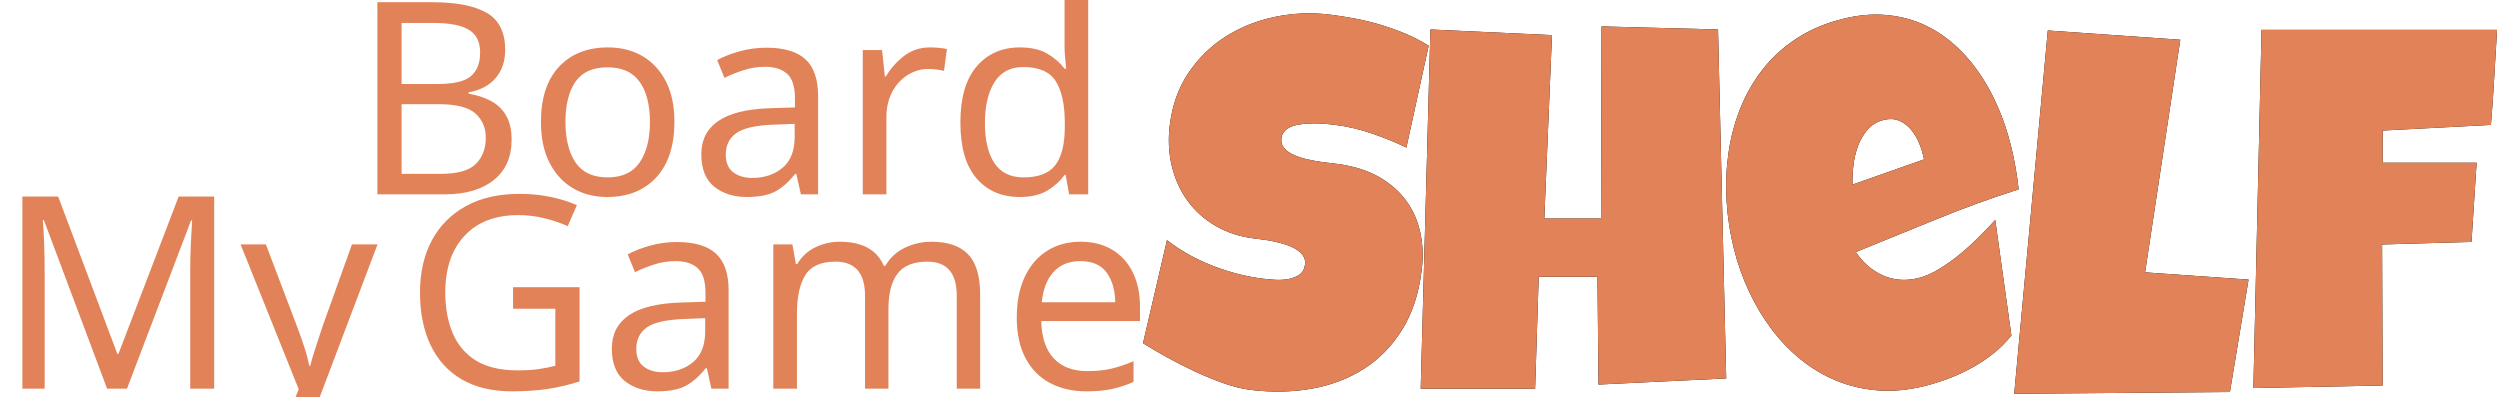
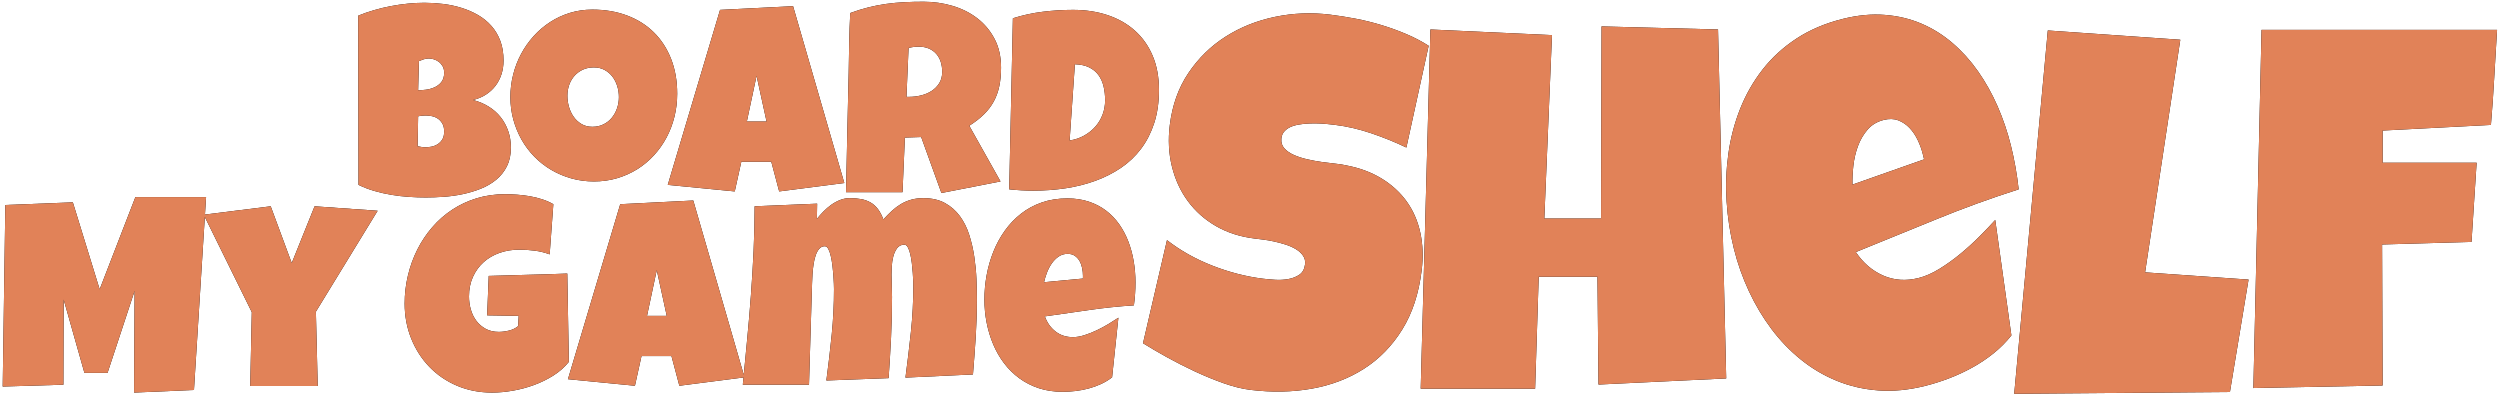
<svg xmlns="http://www.w3.org/2000/svg" xmlns:xlink="http://www.w3.org/1999/xlink" width="669px" height="106px" viewBox="0 0 669 106" version="1.1">
  <defs>
-     <path d="M381.439,85.352 C380.678,91.549 378.939,96.834 376.221,101.207 C373.503,105.579 370.089,109.074 365.98,111.692 C361.87,114.31 357.222,116.081 352.035,117.005 C346.848,117.929 341.382,118.038 335.637,117.333 C333.421,117.061 331.026,116.468 328.452,115.556 C325.878,114.643 323.288,113.578 320.682,112.363 C318.077,111.148 315.581,109.877 313.196,108.551 C310.81,107.225 308.701,105.991 306.867,104.847 L313.284,77.259 C316.846,80.038 320.894,82.315 325.428,84.088 C329.963,85.862 334.492,87.026 339.015,87.582 C339.874,87.687 340.919,87.781 342.149,87.863 C343.378,87.945 344.568,87.885 345.718,87.681 C346.868,87.478 347.869,87.085 348.721,86.501 C349.573,85.916 350.077,84.991 350.233,83.725 C350.338,82.865 350.157,82.097 349.689,81.42 C349.221,80.742 348.581,80.159 347.769,79.669 C346.957,79.179 346.021,78.765 344.96,78.428 C343.899,78.091 342.854,77.814 341.825,77.596 C340.796,77.378 339.829,77.213 338.924,77.102 L336.753,76.835 C332.863,76.358 329.407,75.244 326.385,73.496 C323.362,71.747 320.857,69.523 318.87,66.822 C316.883,64.122 315.46,61.032 314.602,57.552 C313.744,54.071 313.553,50.386 314.031,46.496 C314.686,41.159 316.348,36.507 319.016,32.542 C321.684,28.576 324.998,25.333 328.958,22.812 C332.917,20.29 337.324,18.524 342.177,17.513 C347.031,16.502 351.945,16.302 356.921,16.913 C359.137,17.185 361.412,17.545 363.745,17.992 C366.077,18.439 368.383,19.009 370.663,19.702 C372.943,20.395 375.152,21.194 377.29,22.1 C379.429,23.005 381.435,24.055 383.309,25.249 L377.348,52.48 C374.4,51.062 371.284,49.795 368,48.68 C364.716,47.566 361.469,46.811 358.257,46.417 C357.669,46.344 356.91,46.263 355.98,46.171 C355.05,46.08 354.069,46.029 353.038,46.017 C352.006,46.005 350.956,46.048 349.888,46.147 C348.82,46.245 347.855,46.437 346.994,46.721 C346.132,47.006 345.414,47.434 344.838,48.006 C344.263,48.578 343.945,49.297 343.885,50.162 C343.808,51.162 344.083,52.011 344.709,52.708 C345.335,53.405 346.181,53.991 347.248,54.466 C348.314,54.941 349.507,55.329 350.824,55.628 C352.142,55.928 353.455,56.169 354.764,56.353 C356.073,56.537 357.295,56.687 358.428,56.803 C359.562,56.919 360.485,57.067 361.198,57.246 C364.788,57.917 367.951,59.086 370.685,60.753 C373.419,62.42 375.659,64.463 377.405,66.881 C379.151,69.3 380.371,72.078 381.065,75.217 C381.758,78.355 381.883,81.734 381.439,85.352 Z M462.936,114.266 L428.756,115.906 L428.482,87.059 L412.76,87.059 L411.803,117 L381.178,117 L383.775,20.887 L416.314,22.391 L414.264,71.473 L429.439,71.473 L429.576,20.066 L460.748,20.887 L462.936,114.266 Z M539.116,51.928 C540.075,55.775 540.769,59.688 541.198,63.668 C533.757,66.039 526.436,68.698 519.233,71.645 C512.03,74.592 504.824,77.527 497.616,80.452 C499.559,83.349 501.995,85.442 504.923,86.732 C507.852,88.021 511.018,88.242 514.423,87.393 C516.192,86.952 518.044,86.138 519.979,84.951 C521.914,83.764 523.796,82.414 525.627,80.901 C527.457,79.387 529.179,77.819 530.794,76.195 C532.409,74.571 533.786,73.124 534.925,71.854 L539.25,102.761 C537.856,104.518 536.269,106.111 534.488,107.541 C532.708,108.972 530.806,110.244 528.782,111.359 C526.759,112.474 524.675,113.44 522.53,114.257 C520.385,115.073 518.252,115.746 516.129,116.275 C511.751,117.367 507.601,117.768 503.677,117.478 C499.753,117.188 496.054,116.337 492.579,114.926 C489.103,113.514 485.896,111.625 482.958,109.258 C480.019,106.891 477.39,104.164 475.071,101.079 C472.752,97.994 470.737,94.621 469.026,90.962 C467.315,87.302 465.969,83.505 464.988,79.569 C463.962,75.457 463.313,71.251 463.039,66.951 C462.766,62.651 462.918,58.409 463.495,54.226 C464.072,50.043 465.117,46.037 466.628,42.208 C468.139,38.379 470.139,34.863 472.628,31.659 C475.117,28.455 478.147,25.68 481.719,23.333 C485.291,20.987 489.442,19.224 494.173,18.044 C498.109,17.063 501.837,16.709 505.357,16.982 C508.877,17.255 512.149,18.036 515.171,19.326 C518.193,20.615 520.974,22.352 523.515,24.537 C526.056,26.722 528.329,29.243 530.333,32.102 C532.337,34.96 534.076,38.073 535.55,41.439 C537.023,44.806 538.212,48.302 539.116,51.928 Z M515.525,54.187 C515.216,52.949 514.767,51.711 514.176,50.472 C513.586,49.234 512.86,48.159 511.998,47.246 C511.136,46.334 510.134,45.656 508.99,45.213 C507.846,44.771 506.545,44.731 505.086,45.095 C503.317,45.536 501.877,46.4 500.765,47.687 C499.653,48.974 498.79,50.457 498.176,52.137 C497.561,53.817 497.154,55.574 496.954,57.408 C496.754,59.243 496.675,60.907 496.719,62.399 L515.889,55.646 L515.525,54.187 Z M602.714,87.816 L597.733,117.894 L540,118.379 L548.992,21.153 L584.452,23.632 L575.028,85.88 L602.714,87.816 Z M669.215,21 C668.941,25.284 668.691,29.522 668.463,33.715 C668.235,37.908 667.939,42.146 667.574,46.43 L638.59,47.934 L638.59,56.547 L663.746,56.547 L662.379,77.738 L638.453,78.422 L638.59,116.156 L604,116.84 L606.188,21 L669.215,21 Z" id="path-1" />
+     <path d="M56.145,65.742 L52.91,117.352 L36.879,118.055 L37.02,90.844 L29.777,112.781 L23.59,112.781 L18.035,93.164 L17.965,115.945 L1.723,116.438 L2.426,67.852 L20.496,67.148 L27.668,90.422 L37.23,65.742 L56.145,65.742 Z M102.059,69.398 L85.535,96.398 L86.027,116.297 L67.957,116.297 L68.379,96.539 L55.512,70.453 L73.441,68.203 L79.066,83.391 L85.184,68.203 L102.059,69.398 Z" id="path-1" />
+     <path d="M137.715,52.484 C137.715,54.43 137.357,56.105 136.643,57.512 C135.928,58.918 134.973,60.113 133.777,61.098 C132.582,62.082 131.205,62.885 129.646,63.506 C128.088,64.127 126.465,64.613 124.777,64.965 C123.09,65.316 121.396,65.551 119.697,65.668 C117.998,65.785 116.41,65.844 114.934,65.844 C113.48,65.844 111.975,65.791 110.416,65.686 C108.857,65.58 107.305,65.398 105.758,65.141 C104.211,64.883 102.688,64.537 101.188,64.104 C99.687,63.67 98.27,63.125 96.934,62.469 L96.863,17.188 C98.176,16.648 99.57,16.162 101.047,15.729 C102.523,15.295 104.029,14.932 105.564,14.639 C107.1,14.346 108.629,14.123 110.152,13.971 C111.676,13.818 113.152,13.742 114.582,13.742 C116.246,13.742 117.928,13.848 119.627,14.059 C121.326,14.27 122.961,14.621 124.531,15.113 C126.102,15.605 127.566,16.244 128.926,17.029 C130.285,17.814 131.475,18.781 132.494,19.93 C133.514,21.078 134.311,22.414 134.885,23.938 C135.459,25.461 135.746,27.219 135.746,29.211 C135.746,30.523 135.559,31.754 135.184,32.902 C134.809,34.051 134.27,35.082 133.566,35.996 C132.863,36.91 132.008,37.689 131,38.334 C129.992,38.979 128.855,39.453 127.59,39.758 C129.113,40.156 130.502,40.742 131.756,41.516 C133.01,42.289 134.076,43.227 134.955,44.328 C135.834,45.43 136.514,46.672 136.994,48.055 C137.475,49.438 137.715,50.914 137.715,52.484 Z M119.855,32.445 C119.855,31.766 119.715,31.186 119.434,30.705 C119.152,30.225 118.807,29.832 118.396,29.527 C117.986,29.223 117.541,29 117.061,28.859 C116.58,28.719 116.152,28.648 115.777,28.648 C115.309,28.648 114.852,28.719 114.406,28.859 C113.961,29 113.527,29.164 113.105,29.352 L112.895,37.156 C113.434,37.156 114.102,37.109 114.898,37.016 C115.695,36.922 116.463,36.717 117.201,36.4 C117.939,36.084 118.566,35.615 119.082,34.994 C119.598,34.373 119.855,33.523 119.855,32.445 Z M114.863,43.906 C114.184,43.906 113.527,43.977 112.895,44.117 L112.754,52.133 C113.105,52.203 113.451,52.268 113.791,52.326 C114.131,52.385 114.465,52.414 114.793,52.414 C115.285,52.414 115.824,52.361 116.41,52.256 C116.996,52.15 117.547,51.939 118.062,51.623 C118.578,51.307 119.006,50.879 119.346,50.34 C119.686,49.801 119.855,49.086 119.855,48.195 C119.855,47.305 119.686,46.578 119.346,46.016 C119.006,45.453 118.59,45.014 118.098,44.697 C117.605,44.381 117.066,44.17 116.48,44.064 C115.895,43.959 115.355,43.906 114.863,43.906 Z M182.223,38.07 C182.223,40.203 181.977,42.26 181.484,44.24 C180.992,46.221 180.283,48.078 179.357,49.812 C178.432,51.547 177.307,53.135 175.982,54.576 C174.658,56.018 173.17,57.254 171.518,58.285 C169.865,59.316 168.066,60.119 166.121,60.693 C164.176,61.268 162.113,61.555 159.934,61.555 C157.824,61.555 155.814,61.285 153.904,60.746 C151.994,60.207 150.207,59.451 148.543,58.479 C146.879,57.506 145.373,56.334 144.025,54.963 C142.678,53.592 141.529,52.068 140.58,50.393 C139.631,48.717 138.893,46.918 138.365,44.996 C137.838,43.074 137.574,41.07 137.574,38.984 C137.574,36.945 137.82,34.947 138.312,32.99 C138.805,31.033 139.514,29.188 140.439,27.453 C141.365,25.719 142.484,24.125 143.797,22.672 C145.109,21.219 146.58,19.965 148.209,18.91 C149.838,17.855 151.602,17.035 153.5,16.449 C155.398,15.863 157.402,15.57 159.512,15.57 C162.91,15.57 166.01,16.098 168.811,17.152 C171.611,18.207 174.002,19.713 175.982,21.67 C177.963,23.627 179.498,25.994 180.588,28.771 C181.678,31.549 182.223,34.648 182.223,38.07 Z M166.613,38.984 C166.613,37.977 166.467,36.998 166.174,36.049 C165.881,35.1 165.453,34.256 164.891,33.518 C164.328,32.779 163.631,32.182 162.799,31.725 C161.967,31.268 161.012,31.039 159.934,31.039 C158.832,31.039 157.848,31.238 156.98,31.637 C156.113,32.035 155.369,32.58 154.748,33.271 C154.127,33.963 153.652,34.771 153.324,35.697 C152.996,36.623 152.832,37.602 152.832,38.633 C152.832,39.617 152.973,40.602 153.254,41.586 C153.535,42.57 153.957,43.461 154.52,44.258 C155.082,45.055 155.779,45.699 156.611,46.191 C157.443,46.684 158.41,46.93 159.512,46.93 C160.613,46.93 161.604,46.713 162.482,46.279 C163.361,45.846 164.105,45.26 164.715,44.521 C165.324,43.783 165.793,42.934 166.121,41.973 C166.449,41.012 166.613,40.016 166.613,38.984 Z M226.941,61.977 L209.504,64.227 L207.395,56.281 L199.379,56.281 L197.621,64.227 L179.691,62.469 L193.684,15.641 L213.23,14.656 L226.941,61.977 Z M206.129,45.523 L203.457,33.289 L200.855,45.523 L206.129,45.523 Z M268.883,31.109 C268.883,32.938 268.725,34.596 268.408,36.084 C268.092,37.572 267.594,38.937 266.914,40.18 C266.234,41.422 265.355,42.57 264.277,43.625 C263.199,44.68 261.898,45.687 260.375,46.648 L268.742,61.555 L252.922,64.648 L247.508,49.672 L243.148,49.812 L242.516,64.438 L227.398,64.438 C227.516,59.094 227.627,53.773 227.732,48.477 C227.838,43.18 227.961,37.859 228.102,32.516 C228.148,29.82 228.195,27.148 228.242,24.5 C228.289,21.852 228.383,19.18 228.523,16.484 C230.164,15.875 231.781,15.371 233.375,14.973 C234.969,14.574 236.568,14.264 238.174,14.041 C239.779,13.818 241.408,13.666 243.061,13.584 C244.713,13.502 246.406,13.461 248.141,13.461 C250.813,13.461 253.396,13.83 255.893,14.568 C258.389,15.307 260.598,16.414 262.52,17.891 C264.441,19.367 265.982,21.207 267.143,23.41 C268.303,25.613 268.883,28.18 268.883,31.109 Z M253.133,32.234 C253.133,31.25 252.998,30.348 252.729,29.527 C252.459,28.707 252.061,27.998 251.533,27.4 C251.006,26.803 250.35,26.334 249.564,25.994 C248.779,25.654 247.859,25.484 246.805,25.484 C246.336,25.484 245.879,25.514 245.434,25.572 C244.988,25.631 244.555,25.719 244.133,25.836 L243.57,38.914 L244.414,38.914 C245.422,38.914 246.447,38.785 247.49,38.527 C248.533,38.27 249.471,37.871 250.303,37.332 C251.135,36.793 251.814,36.102 252.342,35.258 C252.869,34.414 253.133,33.406 253.133,32.234 Z M311.141,37.086 C311.141,40.367 310.719,43.309 309.875,45.91 C309.031,48.512 307.854,50.814 306.342,52.818 C304.83,54.822 303.031,56.527 300.945,57.934 C298.859,59.34 296.574,60.494 294.09,61.396 C291.605,62.299 288.963,62.961 286.162,63.383 C283.361,63.805 280.484,64.016 277.531,64.016 C276.43,64.016 275.352,63.986 274.297,63.928 C273.242,63.869 272.164,63.781 271.062,63.664 L272.047,17.891 C274.625,17.07 277.279,16.49 280.01,16.15 C282.74,15.811 285.453,15.641 288.148,15.641 C291.5,15.641 294.582,16.109 297.395,17.047 C300.207,17.984 302.633,19.361 304.672,21.178 C306.711,22.994 308.299,25.232 309.436,27.893 C310.572,30.553 311.141,33.617 311.141,37.086 Z M287.234,50.586 C288.641,50.375 289.924,49.947 291.084,49.303 C292.244,48.658 293.246,47.861 294.09,46.912 C294.934,45.963 295.584,44.885 296.041,43.678 C296.498,42.471 296.727,41.188 296.727,39.828 C296.727,38.492 296.586,37.244 296.305,36.084 C296.023,34.924 295.566,33.916 294.934,33.061 C294.301,32.205 293.469,31.525 292.438,31.021 C291.406,30.518 290.141,30.242 288.641,30.195 L287.234,50.586 Z" id="path-2" />
+     <path d="M153.227,109.828 C152.125,111.211 150.766,112.418 149.148,113.449 C147.531,114.48 145.797,115.336 143.945,116.016 C142.094,116.695 140.195,117.205 138.25,117.545 C136.305,117.885 134.453,118.055 132.695,118.055 C129.297,118.055 126.168,117.445 123.309,116.227 C120.449,115.008 117.982,113.326 115.908,111.182 C113.834,109.037 112.211,106.512 111.039,103.605 C109.867,100.699 109.281,97.57 109.281,94.219 C109.281,91.664 109.574,89.162 110.16,86.713 C110.746,84.264 111.584,81.955 112.674,79.787 C113.764,77.619 115.094,75.627 116.664,73.811 C118.234,71.994 120.016,70.43 122.008,69.117 C124,67.805 126.18,66.785 128.547,66.059 C130.914,65.332 133.445,64.969 136.141,64.969 C137.148,64.969 138.227,65.01 139.375,65.092 C140.523,65.174 141.666,65.314 142.803,65.514 C143.939,65.713 145.047,65.988 146.125,66.34 C147.203,66.691 148.187,67.125 149.078,67.641 L148.094,81.07 C146.781,80.578 145.428,80.244 144.033,80.068 C142.639,79.893 141.273,79.805 139.938,79.805 C138.062,79.805 136.311,80.092 134.682,80.666 C133.053,81.24 131.635,82.066 130.428,83.145 C129.221,84.223 128.266,85.535 127.562,87.082 C126.859,88.629 126.508,90.375 126.508,92.32 C126.508,93.539 126.672,94.717 127,95.854 C127.328,96.99 127.826,97.998 128.494,98.877 C129.162,99.756 129.994,100.465 130.99,101.004 C131.986,101.543 133.141,101.812 134.453,101.812 C135.344,101.812 136.264,101.695 137.213,101.461 C138.162,101.227 138.977,100.828 139.656,100.266 L139.797,97.523 L131.359,97.383 L131.781,86.836 C135.273,86.719 138.766,86.619 142.258,86.537 C145.75,86.455 149.266,86.344 152.805,86.203 L153.227,109.828 Z M200.23,113.977 L182.793,116.227 L180.684,108.281 L172.668,108.281 L170.91,116.227 L152.98,114.469 L166.973,67.641 L186.52,66.656 L200.23,113.977 Z M179.418,97.523 L176.746,85.289 L174.145,97.523 L179.418,97.523 Z M262.422,93.164 C262.422,96.516 262.316,99.855 262.105,103.184 C261.895,106.512 261.648,109.852 261.367,113.203 L243.297,114.047 C243.836,109.969 244.322,105.885 244.756,101.795 C245.189,97.705 245.406,93.609 245.406,89.508 C245.406,89.25 245.395,88.799 245.371,88.154 C245.348,87.51 245.307,86.777 245.248,85.957 C245.189,85.137 245.107,84.287 245.002,83.408 C244.896,82.529 244.756,81.721 244.58,80.982 C244.404,80.244 244.188,79.641 243.93,79.172 C243.672,78.703 243.367,78.469 243.016,78.469 C242.195,78.469 241.551,78.779 241.082,79.4 C240.613,80.021 240.268,80.766 240.045,81.633 C239.822,82.5 239.688,83.385 239.641,84.287 C239.594,85.189 239.57,85.922 239.57,86.484 C239.57,87.469 239.594,88.453 239.641,89.438 C239.688,90.422 239.711,91.43 239.711,92.461 C239.711,96.094 239.623,99.715 239.447,103.324 C239.271,106.934 239.055,110.555 238.797,114.188 L222.133,114.82 C222.672,110.742 223.146,106.67 223.557,102.604 C223.967,98.537 224.172,94.453 224.172,90.352 C224.172,90.094 224.16,89.625 224.137,88.945 C224.113,88.266 224.072,87.504 224.014,86.66 C223.955,85.816 223.867,84.938 223.75,84.023 C223.633,83.109 223.486,82.271 223.311,81.51 C223.135,80.748 222.918,80.121 222.66,79.629 C222.402,79.137 222.086,78.891 221.711,78.891 C221.125,78.891 220.633,79.119 220.234,79.576 C219.836,80.033 219.514,80.625 219.268,81.352 C219.021,82.078 218.834,82.881 218.705,83.76 C218.576,84.639 218.482,85.5 218.424,86.344 C218.365,87.188 218.33,87.967 218.318,88.682 C218.307,89.396 218.289,89.93 218.266,90.281 L217.492,115.945 L199.773,115.945 C200.148,111.984 200.529,108.012 200.916,104.027 C201.303,100.043 201.643,96.064 201.936,92.092 C202.229,88.119 202.469,84.141 202.656,80.156 C202.844,76.172 202.938,72.188 202.938,68.203 L219.672,67.5 L219.602,71.578 C220.117,70.922 220.703,70.26 221.359,69.592 C222.016,68.924 222.713,68.326 223.451,67.799 C224.189,67.271 224.975,66.844 225.807,66.516 C226.639,66.187 227.5,66.023 228.391,66.023 C229.539,66.023 230.57,66.111 231.484,66.287 C232.398,66.463 233.225,66.762 233.963,67.184 C234.701,67.605 235.352,68.186 235.914,68.924 C236.477,69.662 236.969,70.594 237.391,71.719 C238.141,70.898 238.896,70.137 239.658,69.434 C240.42,68.73 241.223,68.127 242.066,67.623 C242.91,67.119 243.824,66.727 244.809,66.445 C245.793,66.164 246.883,66.023 248.078,66.023 C250.352,66.023 252.285,66.463 253.879,67.342 C255.473,68.221 256.803,69.387 257.869,70.84 C258.936,72.293 259.768,73.957 260.365,75.832 C260.963,77.707 261.414,79.652 261.719,81.668 C262.023,83.684 262.217,85.687 262.299,87.68 C262.381,89.672 262.422,91.5 262.422,93.164 Z M304.855,88.594 C304.855,90.633 304.715,92.672 304.434,94.711 C300.426,94.969 296.441,95.385 292.48,95.959 C288.52,96.533 284.559,97.102 280.598,97.664 C281.207,99.352 282.162,100.699 283.463,101.707 C284.764,102.715 286.316,103.219 288.121,103.219 C289.059,103.219 290.084,103.043 291.197,102.691 C292.311,102.34 293.418,101.9 294.52,101.373 C295.621,100.846 296.676,100.277 297.684,99.668 C298.691,99.059 299.559,98.508 300.285,98.016 L298.598,113.977 C297.684,114.68 296.693,115.277 295.627,115.77 C294.561,116.262 293.453,116.66 292.305,116.965 C291.156,117.27 289.996,117.492 288.824,117.633 C287.652,117.773 286.504,117.844 285.379,117.844 C283.059,117.844 280.938,117.527 279.016,116.895 C277.094,116.262 275.354,115.377 273.795,114.24 C272.236,113.104 270.871,111.762 269.699,110.215 C268.527,108.668 267.555,106.98 266.781,105.152 C266.008,103.324 265.422,101.391 265.023,99.352 C264.625,97.312 264.426,95.25 264.426,93.164 C264.426,90.984 264.625,88.805 265.023,86.625 C265.422,84.445 266.025,82.348 266.834,80.332 C267.643,78.316 268.662,76.447 269.893,74.725 C271.123,73.002 272.559,71.496 274.199,70.207 C275.84,68.918 277.697,67.91 279.771,67.184 C281.846,66.457 284.137,66.094 286.645,66.094 C288.73,66.094 290.635,66.381 292.357,66.955 C294.08,67.529 295.615,68.326 296.963,69.346 C298.311,70.365 299.482,71.578 300.479,72.984 C301.475,74.391 302.295,75.932 302.939,77.607 C303.584,79.283 304.064,81.053 304.381,82.916 C304.697,84.779 304.855,86.672 304.855,88.594 Z M290.793,86.766 C290.793,86.109 290.723,85.436 290.582,84.744 C290.441,84.053 290.213,83.426 289.896,82.863 C289.58,82.301 289.164,81.838 288.648,81.475 C288.133,81.111 287.488,80.93 286.715,80.93 C285.777,80.93 284.951,81.182 284.236,81.686 C283.521,82.189 282.906,82.822 282.391,83.584 C281.875,84.346 281.453,85.172 281.125,86.062 C280.797,86.953 280.551,87.773 280.387,88.523 L290.793,87.539 L290.793,86.766 Z" id="path-3" />
+     <path d="M381.439,85.352 C380.678,91.549 378.939,96.834 376.221,101.207 C373.503,105.579 370.089,109.074 365.98,111.692 C361.87,114.31 357.222,116.081 352.035,117.005 C346.848,117.929 341.382,118.038 335.637,117.333 C333.421,117.061 331.026,116.468 328.452,115.556 C325.878,114.643 323.288,113.578 320.682,112.363 C318.077,111.148 315.581,109.877 313.196,108.551 C310.81,107.225 308.701,105.991 306.867,104.847 L313.284,77.259 C316.846,80.038 320.894,82.315 325.428,84.088 C329.963,85.862 334.492,87.026 339.015,87.582 C339.874,87.687 340.919,87.781 342.149,87.863 C343.378,87.945 344.568,87.885 345.718,87.681 C346.868,87.478 347.869,87.085 348.721,86.501 C349.573,85.916 350.077,84.991 350.233,83.725 C350.338,82.865 350.157,82.097 349.689,81.42 C349.221,80.742 348.581,80.159 347.769,79.669 C346.957,79.179 346.021,78.765 344.96,78.428 C343.899,78.091 342.854,77.814 341.825,77.596 C340.796,77.378 339.829,77.213 338.924,77.102 L336.753,76.835 C332.863,76.358 329.407,75.244 326.385,73.496 C323.362,71.747 320.857,69.523 318.87,66.822 C316.883,64.122 315.46,61.032 314.602,57.552 C313.744,54.071 313.553,50.386 314.031,46.496 C314.686,41.159 316.348,36.507 319.016,32.542 C321.684,28.576 324.998,25.333 328.958,22.812 C332.917,20.29 337.324,18.524 342.177,17.513 C347.031,16.502 351.945,16.302 356.921,16.913 C359.137,17.185 361.412,17.545 363.745,17.992 C366.077,18.439 368.383,19.009 370.663,19.702 C372.943,20.395 375.152,21.194 377.29,22.1 C379.429,23.005 381.435,24.055 383.309,25.249 L377.348,52.48 C374.4,51.062 371.284,49.795 368,48.68 C364.716,47.566 361.469,46.811 358.257,46.417 C357.669,46.344 356.91,46.263 355.98,46.171 C355.05,46.08 354.069,46.029 353.038,46.017 C352.006,46.005 350.956,46.048 349.888,46.147 C348.82,46.245 347.855,46.437 346.994,46.721 C346.132,47.006 345.414,47.434 344.838,48.006 C344.263,48.578 343.945,49.297 343.885,50.162 C343.808,51.162 344.083,52.011 344.709,52.708 C345.335,53.405 346.181,53.991 347.248,54.466 C348.314,54.941 349.507,55.329 350.824,55.628 C352.142,55.928 353.455,56.169 354.764,56.353 C356.073,56.537 357.295,56.687 358.428,56.803 C359.562,56.919 360.485,57.067 361.198,57.246 C364.788,57.917 367.951,59.086 370.685,60.753 C373.419,62.42 375.659,64.463 377.405,66.881 C379.151,69.3 380.371,72.078 381.065,75.217 C381.758,78.355 381.883,81.734 381.439,85.352 Z M462.936,114.266 L428.756,115.906 L428.482,87.059 L412.76,87.059 L411.803,117 L381.178,117 L383.775,20.887 L416.314,22.391 L414.264,71.473 L429.439,71.473 L429.576,20.066 L460.748,20.887 L462.936,114.266 Z M539.116,51.928 C540.075,55.775 540.769,59.688 541.198,63.668 C533.757,66.039 526.436,68.698 519.233,71.645 C512.03,74.592 504.824,77.527 497.616,80.452 C499.559,83.349 501.995,85.442 504.923,86.732 C507.852,88.021 511.018,88.242 514.423,87.393 C516.192,86.952 518.044,86.138 519.979,84.951 C521.914,83.764 523.796,82.414 525.627,80.901 C527.457,79.387 529.179,77.819 530.794,76.195 C532.409,74.571 533.786,73.124 534.925,71.854 L539.25,102.761 C537.856,104.518 536.269,106.111 534.488,107.541 C532.708,108.972 530.806,110.244 528.782,111.359 C526.759,112.474 524.675,113.44 522.53,114.257 C520.385,115.073 518.252,115.746 516.129,116.275 C511.751,117.367 507.601,117.768 503.677,117.478 C499.753,117.188 496.054,116.337 492.579,114.926 C489.103,113.514 485.896,111.625 482.958,109.258 C480.019,106.891 477.39,104.164 475.071,101.079 C472.752,97.994 470.737,94.621 469.026,90.962 C467.315,87.302 465.969,83.505 464.988,79.569 C463.962,75.457 463.313,71.251 463.039,66.951 C462.766,62.651 462.918,58.409 463.495,54.226 C464.072,50.043 465.117,46.037 466.628,42.208 C468.139,38.379 470.139,34.863 472.628,31.659 C475.117,28.455 478.147,25.68 481.719,23.333 C485.291,20.987 489.442,19.224 494.173,18.044 C498.109,17.063 501.837,16.709 505.357,16.982 C508.877,17.255 512.149,18.036 515.171,19.326 C518.193,20.615 520.974,22.352 523.515,24.537 C526.056,26.722 528.329,29.243 530.333,32.102 C532.337,34.96 534.076,38.073 535.55,41.439 C537.023,44.806 538.212,48.302 539.116,51.928 Z M515.525,54.187 C515.216,52.949 514.767,51.711 514.176,50.472 C513.586,49.234 512.86,48.159 511.998,47.246 C511.136,46.334 510.134,45.656 508.99,45.213 C507.846,44.771 506.545,44.731 505.086,45.095 C503.317,45.536 501.877,46.4 500.765,47.687 C499.653,48.974 498.79,50.457 498.176,52.137 C497.561,53.817 497.154,55.574 496.954,57.408 C496.754,59.243 496.675,60.907 496.719,62.399 L515.889,55.646 L515.525,54.187 Z M602.714,87.816 L597.733,117.894 L540,118.379 L548.992,21.153 L584.452,23.632 L575.028,85.88 L602.714,87.816 Z M669.215,21 C668.941,25.284 668.691,29.522 668.463,33.715 C668.235,37.908 667.939,42.146 667.574,46.43 L638.59,47.934 L638.59,56.547 L663.746,56.547 L662.379,77.738 L638.453,78.422 L638.59,116.156 L604,116.84 L606.188,21 L669.215,21 Z" id="path-4" />
  </defs>
  <g id="Page-1" stroke="none" stroke-width="1" fill="none" fill-rule="evenodd">
-     <g id="Group" transform="translate(-1, -13)">
-       <text id="My" fill="#E18258" font-family="LuckiestGuy-Regular, Luckiest Guy" font-size="72" font-weight="normal">
-         <tspan x="0" y="117">My</tspan>
-       </text>
-       <text id="Board" fill="#E18258" font-family="LuckiestGuy-Regular, Luckiest Guy" font-size="72" font-weight="normal">
-         <tspan x="95" y="65">Board</tspan>
-       </text>
-       <text id="Game" fill="#E18258" font-family="LuckiestGuy-Regular, Luckiest Guy" font-size="72" font-weight="normal">
-         <tspan x="109" y="117">Game</tspan>
-       </text>
-       <g id="Shelf" fill-rule="nonzero">
+     <g id="Outlines" transform="translate(-1, -13)" fill-rule="nonzero">
+       <g id="My">
        <use fill="#000000" xlink:href="#path-1" />
        <use fill="#E18258" xlink:href="#path-1" />
+       </g>
+       <g id="Board">
+         <use fill="#000000" xlink:href="#path-2" />
+         <use fill="#E18258" xlink:href="#path-2" />
+       </g>
+       <g id="Game">
+         <use fill="#000000" xlink:href="#path-3" />
+         <use fill="#E18258" xlink:href="#path-3" />
+       </g>
+       <g id="Shelf">
+         <use fill="#000000" xlink:href="#path-4" />
+         <use fill="#E18258" xlink:href="#path-4" />
      </g>
    </g>
  </g>
</svg>
